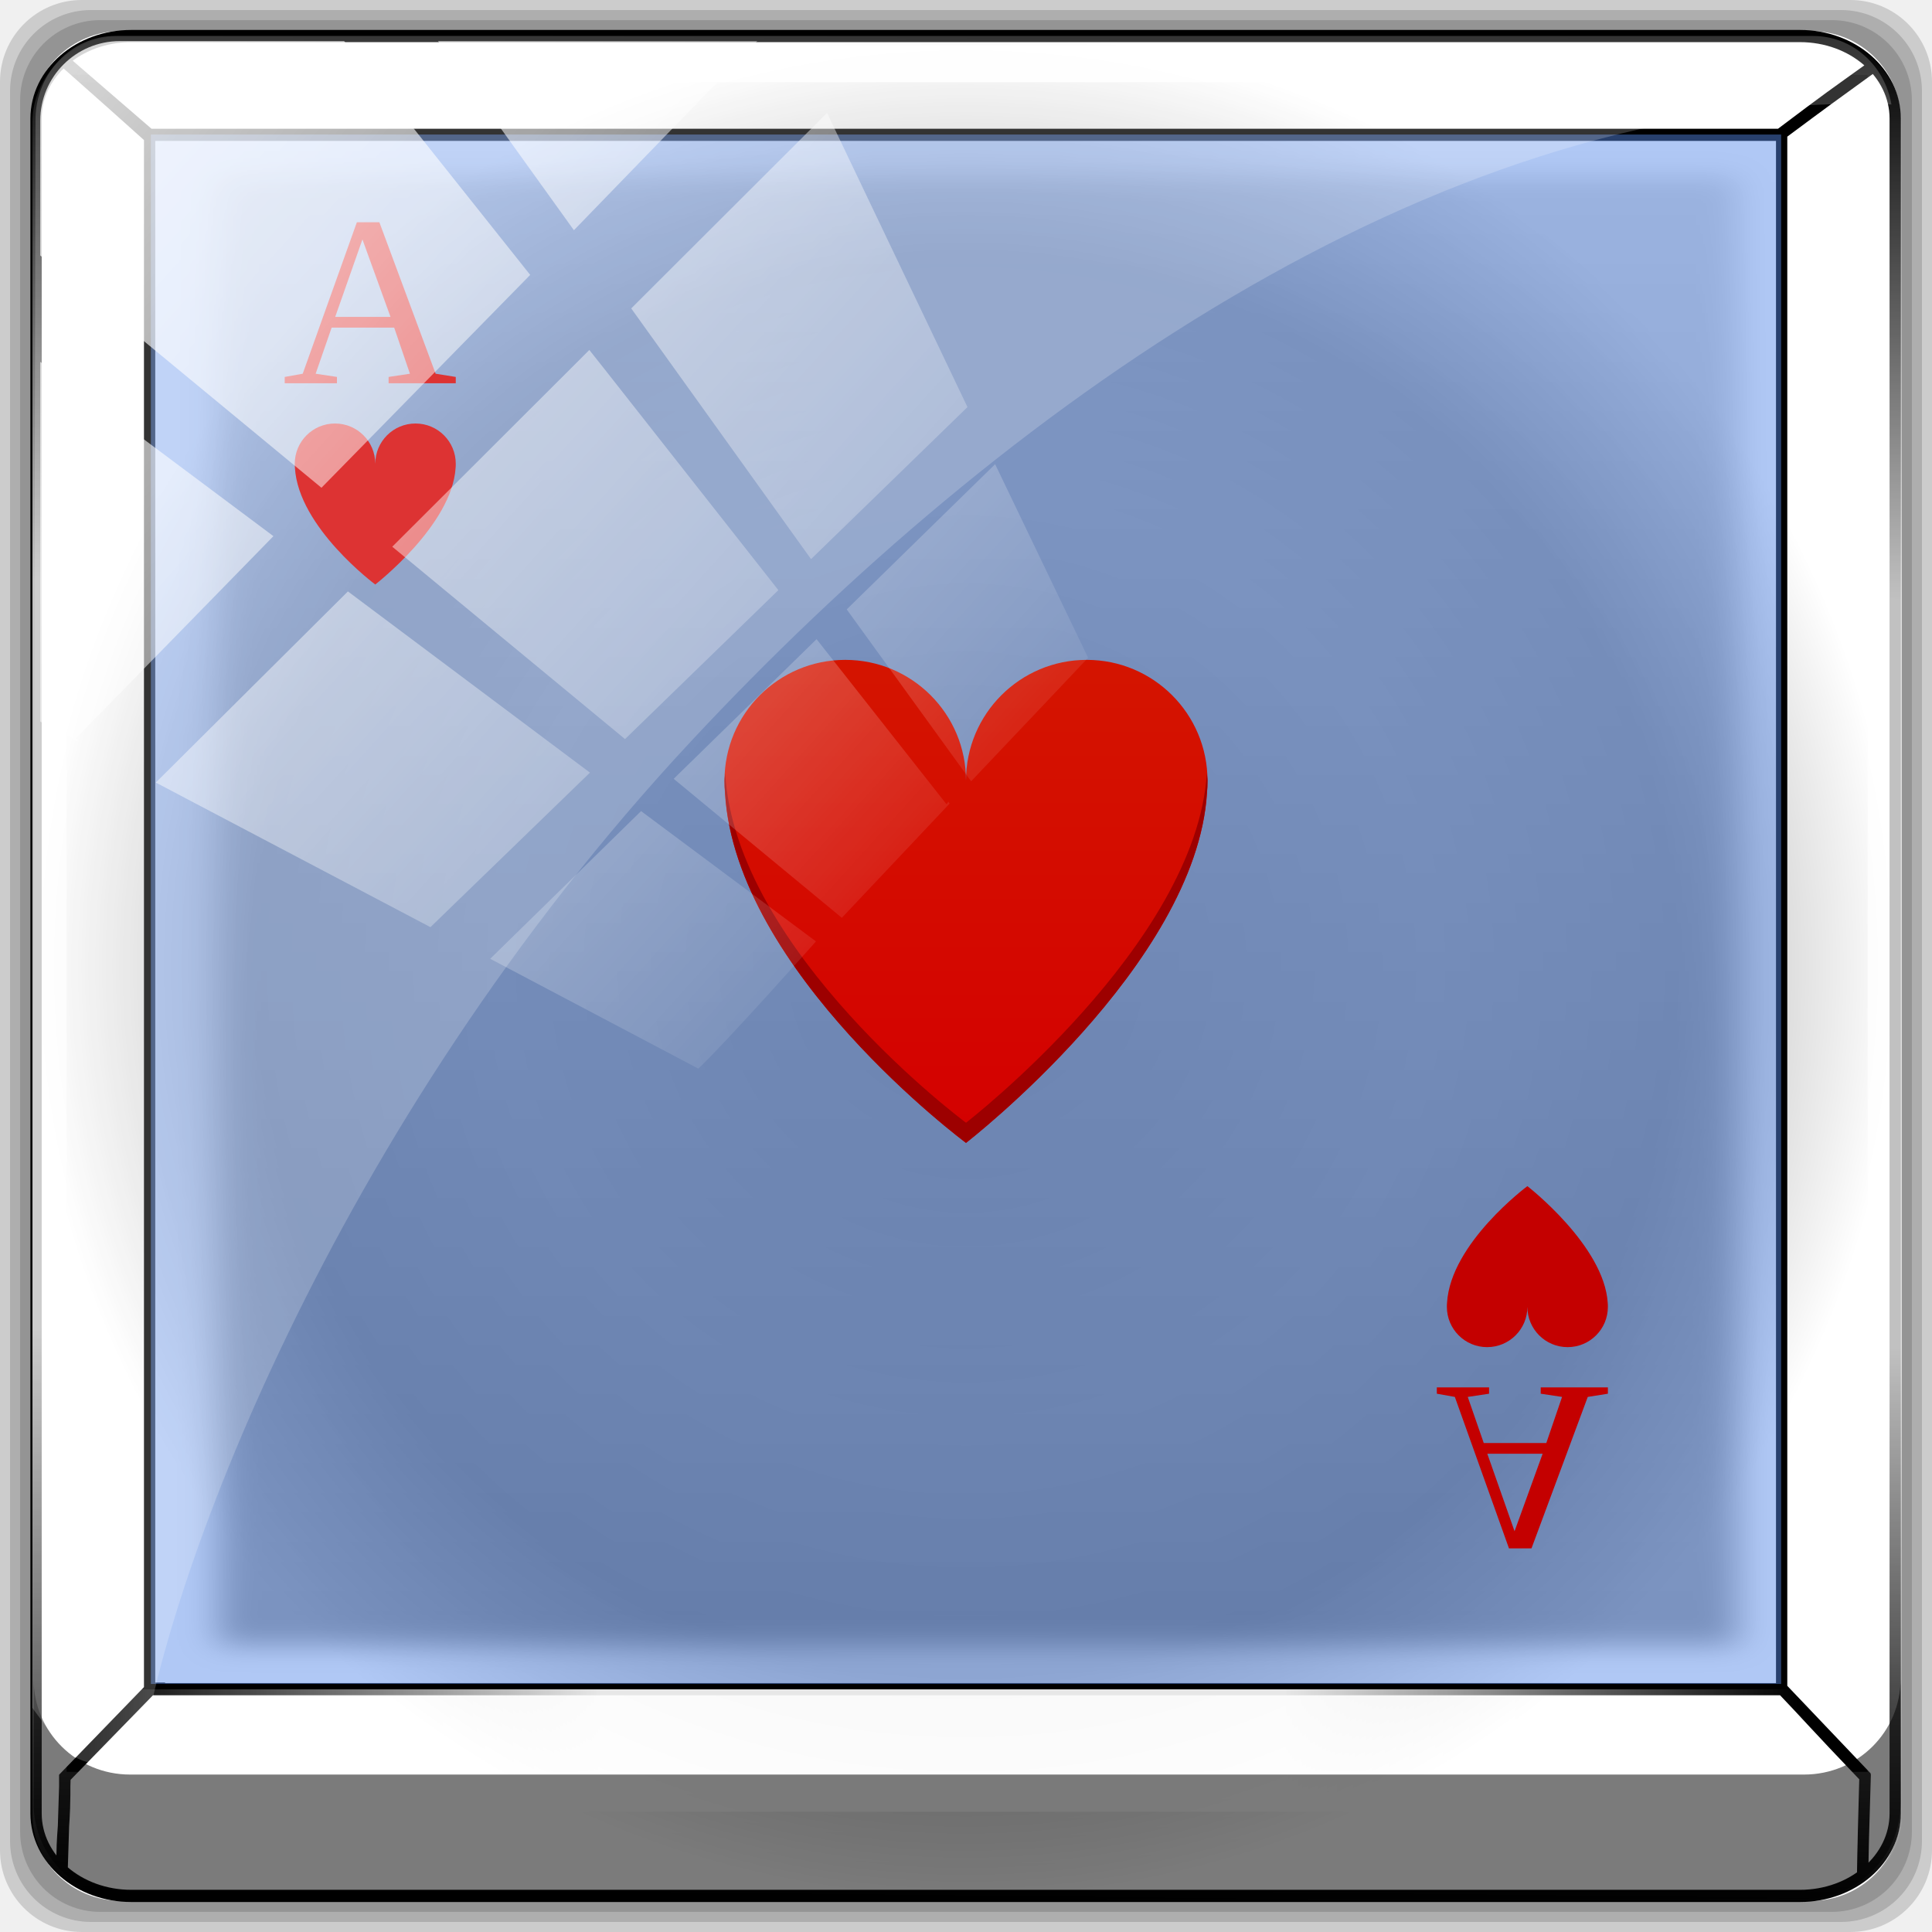
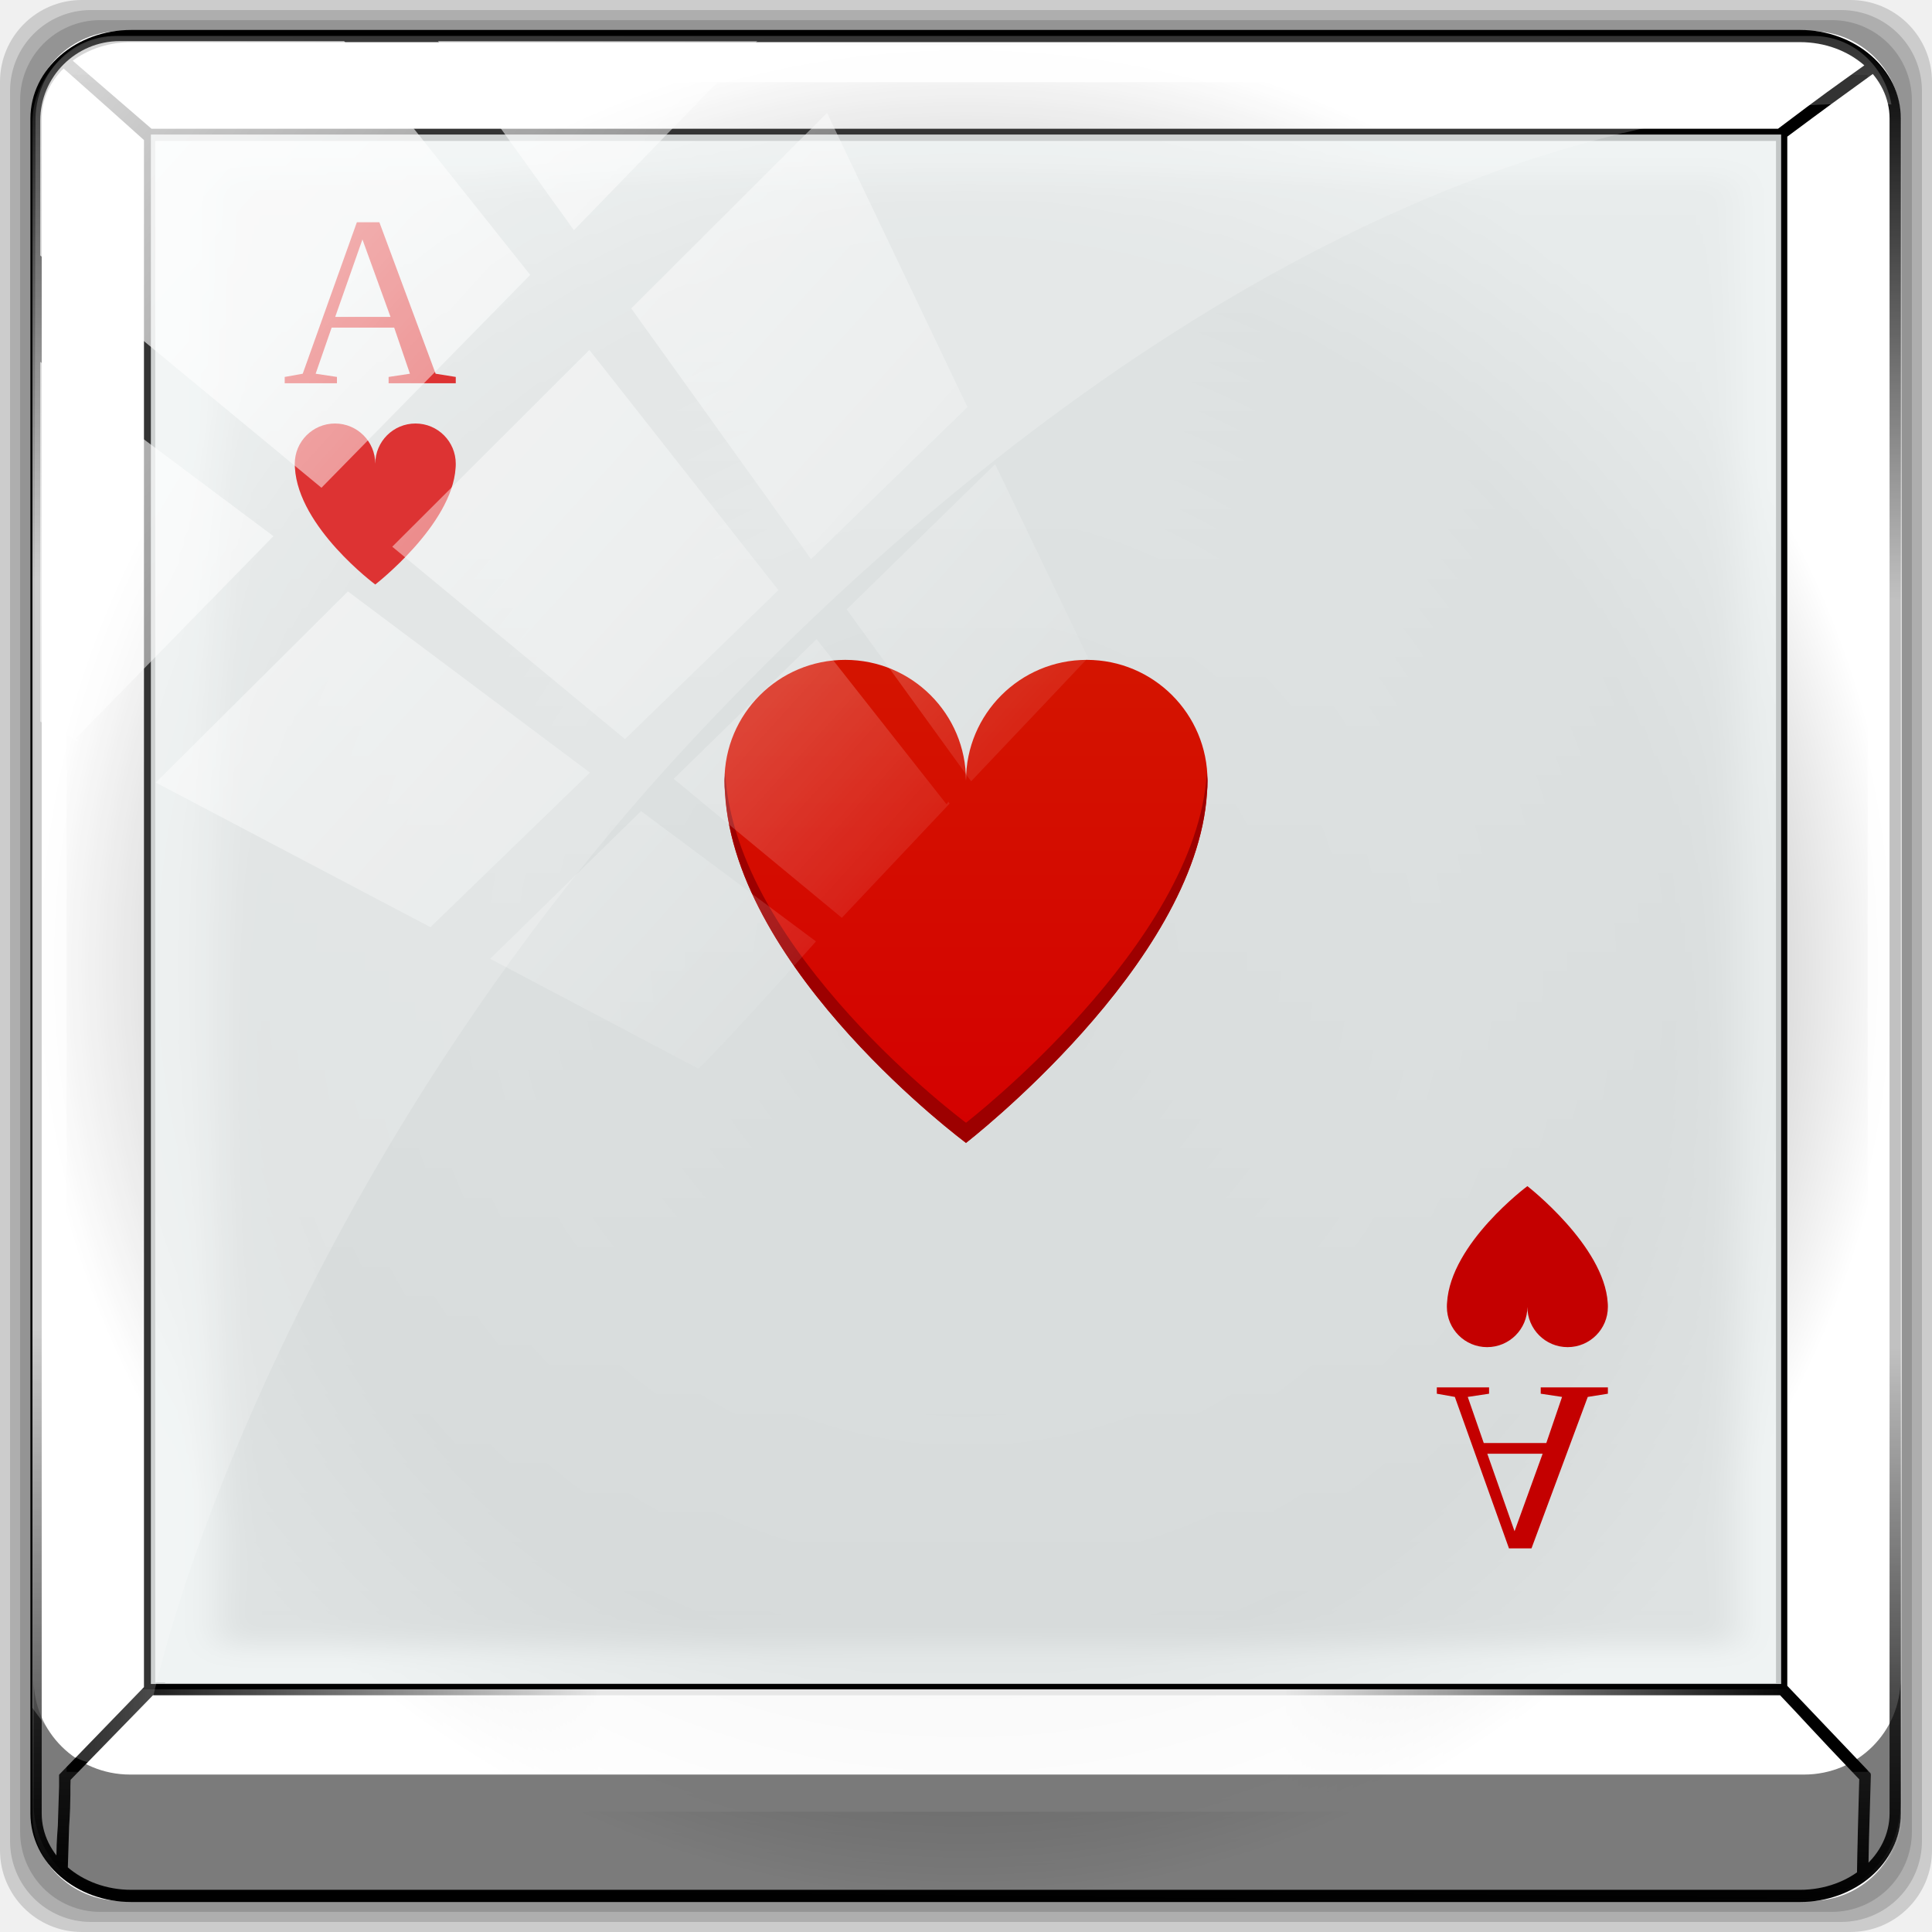
<svg xmlns="http://www.w3.org/2000/svg" xmlns:xlink="http://www.w3.org/1999/xlink" width="96" height="96" id="svg2" version="1.1">
  <defs id="defs4">
    <linearGradient xlink:href="#linearGradient4341-9-4-5-2" id="linearGradient4518" x1="46.033" y1="5.266" x2="45.093" y2="90.121" gradientUnits="userSpaceOnUse" />
    <linearGradient id="linearGradient4341-9-4-5-2">
-       <stop style="stop-color:#ffffff;stop-opacity:0;" offset="0" id="stop4343-2-5-2-4" />
-       <stop id="stop3954-0-91" offset="0.3" style="stop-color:#ffffff;stop-opacity:1;" />
-       <stop style="stop-color:#ffffff;stop-opacity:1;" offset="0.7" id="stop3956-8-3" />
-       <stop style="stop-color:#ffffff;stop-opacity:0;" offset="1" id="stop4347-6-0-8-7" />
+       <stop style="stop-color:#ffffff;stop-opacity:0" offset="0" id="stop4343-2-5-2-4" />
+       <stop id="stop3954-0-91" offset="0.3" style="stop-color:#ffffff" />
+       <stop style="stop-color:#ffffff" offset="0.7" id="stop3956-8-3" />
+       <stop style="stop-color:#ffffff;stop-opacity:0" offset="1" id="stop4347-6-0-8-7" />
    </linearGradient>
    <linearGradient xlink:href="#linearGradient4341-9-4-5-2" id="linearGradient4522" gradientUnits="userSpaceOnUse" x1="6.972" y1="49.027" x2="83.689" y2="48.399" gradientTransform="matrix(1,0,0,0.9470684,0,0.7239241)" />
    <linearGradient id="linearGradient4533">
-       <stop style="stop-color:#ffffff;stop-opacity:0;" offset="0" id="stop4535" />
-       <stop id="stop4537" offset="0.3" style="stop-color:#ffffff;stop-opacity:1;" />
-       <stop style="stop-color:#ffffff;stop-opacity:1;" offset="0.7" id="stop4539" />
-       <stop style="stop-color:#ffffff;stop-opacity:0;" offset="1" id="stop4541" />
+       <stop style="stop-color:#ffffff;stop-opacity:0" offset="0" id="stop4535" />
+       <stop id="stop4537" offset="0.3" style="stop-color:#ffffff" />
+       <stop style="stop-color:#ffffff" offset="0.7" id="stop4539" />
+       <stop style="stop-color:#ffffff;stop-opacity:0" offset="1" id="stop4541" />
    </linearGradient>
    <linearGradient gradientTransform="translate(-1.934863,-3.243504)" y2="-38.107" x2="60" y1="86.476" x1="60" gradientUnits="userSpaceOnUse" id="linearGradient3558" xlink:href="#linearGradient4090" />
    <linearGradient id="linearGradient4090">
-       <stop id="stop4092" style="stop-color:#000000;stop-opacity:1" offset="0" />
+       <stop id="stop4092" style="stop-color:#000000" offset="0" />
      <stop id="stop4094" style="stop-color:#000000;stop-opacity:0" offset="1" />
    </linearGradient>
    <filter color-interpolation-filters="sRGB" id="filter4454">
      <feGaussianBlur id="feGaussianBlur4456" stdDeviation="0.615" />
    </filter>
    <linearGradient y2="14.514" x2="50.528" y1="-28.642" x1="2.771" gradientUnits="userSpaceOnUse" id="linearGradient3343" xlink:href="#linearGradient4213-7" />
    <linearGradient id="linearGradient4213-7">
-       <stop style="stop-color:#ffffff;stop-opacity:1;" offset="0" id="stop4215-6" />
-       <stop style="stop-color:#ffffff;stop-opacity:0;" offset="1" id="stop4217-5" />
+       <stop style="stop-color:#ffffff" offset="0" id="stop4215-6" />
+       <stop style="stop-color:#ffffff;stop-opacity:0" offset="1" id="stop4217-5" />
    </linearGradient>
    <clipPath clipPathUnits="userSpaceOnUse" id="clipPath4156-4">
-       <path style="opacity:0.6;fill:#ffffff;fill-opacity:1;stroke:none" d="m 27.046,-55.695 -14.214,13.321 0.061,0 15.653,21.771 10.231,-10.546 C 38.562,-32.302 27.468,-54.819 27.046,-55.695 z M 9.647,-39.383 -5.241,-25.321 15.988,-7.806 26.372,-18.383 9.647,-39.383 z m 31.491,12.951 -9.741,9.714 8.945,12.458 7.781,-7.555 -6.984,-14.617 z m -49.84,4.379 -13.754,12.982 26.283,13.846 0.061,-0.062 -0.123,-0.062 L 13.599,-5.401 -8.702,-22.053 z m 38.015,7.401 -9.803,9.775 11.579,9.559 7.628,-7.401 -8.669,-11.009 -0.735,-0.925 z m 20.187,5.674 -7.383,7.216 6.188,8.542 5.82,-6.137 -4.626,-9.621 z m -32.195,6.322 -9.557,9.498 13.662,7.185 7.934,-7.678 -12.039,-9.004 z m 23.312,2.374 -7.107,6.938 8.363,6.907 5.361,-5.674 -0.061,-0.092 -0.092,0.123 -6.464,-8.203 z m -8.73,8.542 -7.505,7.339 10.354,5.458 c 1.397,-1.321 5.675,-6.123 5.851,-6.322 L 31.886,8.26 z" id="path4158-0" />
+       <path style="opacity:0.6;fill:#ffffff" d="m 27.046,-55.695 -14.214,13.321 0.061,0 15.653,21.771 10.231,-10.546 C 38.562,-32.302 27.468,-54.819 27.046,-55.695 z M 9.647,-39.383 -5.241,-25.321 15.988,-7.806 26.372,-18.383 9.647,-39.383 z m 31.491,12.951 -9.741,9.714 8.945,12.458 7.781,-7.555 -6.984,-14.617 z m -49.84,4.379 -13.754,12.982 26.283,13.846 0.061,-0.062 -0.123,-0.062 L 13.599,-5.401 -8.702,-22.053 z m 38.015,7.401 -9.803,9.775 11.579,9.559 7.628,-7.401 -8.669,-11.009 -0.735,-0.925 z m 20.187,5.674 -7.383,7.216 6.188,8.542 5.82,-6.137 -4.626,-9.621 z m -32.195,6.322 -9.557,9.498 13.662,7.185 7.934,-7.678 -12.039,-9.004 z m 23.312,2.374 -7.107,6.938 8.363,6.907 5.361,-5.674 -0.061,-0.092 -0.092,0.123 -6.464,-8.203 z m -8.73,8.542 -7.505,7.339 10.354,5.458 c 1.397,-1.321 5.675,-6.123 5.851,-6.322 L 31.886,8.26 z" id="path4158-0" />
    </clipPath>
    <linearGradient gradientTransform="scale(1.005865,0.994169)" gradientUnits="userSpaceOnUse" id="ButtonShadow" y2="7.017" x2="45.448" y1="92.54" x1="45.448">
-       <stop offset="0" style="stop-color:#000000;stop-opacity:1" id="stop3750" />
+       <stop offset="0" style="stop-color:#000000" id="stop3750" />
      <stop offset="1" style="stop-color:#000000;stop-opacity:0.588" id="stop3752" />
    </linearGradient>
    <filter id="filter3174" color-interpolation-filters="sRGB">
      <feGaussianBlur stdDeviation="1.71" id="feGaussianBlur3176" />
    </filter>
    <linearGradient xlink:href="#linearGradient3834" id="linearGradient4482" gradientUnits="userSpaceOnUse" gradientTransform="translate(-96.72174,-93.35332)" x1="69.087" y1="60.327" x2="69.087" y2="36.596" />
    <linearGradient id="linearGradient3834">
-       <stop offset="0" style="stop-color:#d40000;stop-opacity:1" id="stop3836" />
-       <stop offset="1" style="stop-color:#d41400;stop-opacity:1" id="stop3838" />
+       <stop offset="0" style="stop-color:#d40000" id="stop3836" />
+       <stop offset="1" style="stop-color:#d41400" id="stop3838" />
    </linearGradient>
    <linearGradient xlink:href="#linearGradient4341-9-4-5-2-0" id="linearGradient4518-4" x1="46.033" y1="5.266" x2="45.093" y2="90.121" gradientUnits="userSpaceOnUse" />
    <linearGradient id="linearGradient4341-9-4-5-2-0">
-       <stop style="stop-color:#ffffff;stop-opacity:0;" offset="0" id="stop4343-2-5-2-4-9" />
-       <stop id="stop3954-0-91-7" offset="0.3" style="stop-color:#ffffff;stop-opacity:1;" />
-       <stop style="stop-color:#ffffff;stop-opacity:1;" offset="0.7" id="stop3956-8-3-1" />
-       <stop style="stop-color:#ffffff;stop-opacity:0;" offset="1" id="stop4347-6-0-8-7-1" />
+       <stop style="stop-color:#ffffff;stop-opacity:0" offset="0" id="stop4343-2-5-2-4-9" />
+       <stop id="stop3954-0-91-7" offset="0.3" style="stop-color:#ffffff" />
+       <stop style="stop-color:#ffffff" offset="0.7" id="stop3956-8-3-1" />
+       <stop style="stop-color:#ffffff;stop-opacity:0" offset="1" id="stop4347-6-0-8-7-1" />
    </linearGradient>
    <linearGradient xlink:href="#linearGradient4341-9-4-5-2-0" id="linearGradient4522-3" gradientUnits="userSpaceOnUse" x1="6.972" y1="49.027" x2="83.689" y2="48.399" gradientTransform="matrix(1,0,0,0.9470684,0,0.7239241)" />
    <linearGradient id="linearGradient4676">
-       <stop style="stop-color:#ffffff;stop-opacity:0;" offset="0" id="stop4678" />
-       <stop id="stop4680" offset="0.3" style="stop-color:#ffffff;stop-opacity:1;" />
-       <stop style="stop-color:#ffffff;stop-opacity:1;" offset="0.7" id="stop4682" />
-       <stop style="stop-color:#ffffff;stop-opacity:0;" offset="1" id="stop4684" />
+       <stop style="stop-color:#ffffff;stop-opacity:0" offset="0" id="stop4678" />
+       <stop id="stop4680" offset="0.3" style="stop-color:#ffffff" />
+       <stop style="stop-color:#ffffff" offset="0.7" id="stop4682" />
+       <stop style="stop-color:#ffffff;stop-opacity:0" offset="1" id="stop4684" />
    </linearGradient>
    <linearGradient gradientTransform="translate(-1.934863,-3.243504)" y2="-38.107" x2="60" y1="86.476" x1="60" gradientUnits="userSpaceOnUse" id="linearGradient3558-2" xlink:href="#linearGradient4090-3" />
    <linearGradient id="linearGradient4090-3">
-       <stop id="stop4092-4" style="stop-color:#000000;stop-opacity:1" offset="0" />
+       <stop id="stop4092-4" style="stop-color:#000000" offset="0" />
      <stop id="stop4094-9" style="stop-color:#000000;stop-opacity:0" offset="1" />
    </linearGradient>
    <filter color-interpolation-filters="sRGB" id="filter4454-1">
      <feGaussianBlur id="feGaussianBlur4456-2" stdDeviation="0.615" />
    </filter>
    <radialGradient xlink:href="#linearGradient4133" id="radialGradient4484" cx="48" cy="48" fx="48" fy="48" r="46.433" gradientTransform="matrix(1,0,0,1.000398,3.255899,1.236054)" gradientUnits="userSpaceOnUse" />
    <linearGradient id="linearGradient4133">
-       <stop id="stop4135" style="stop-color:#818181;stop-opacity:1" offset="0" />
-       <stop id="stop4137-3" style="stop-color:#bebebe;stop-opacity:1" offset="0.137" />
-       <stop id="stop4139-4" style="stop-color:#c8c8c8;stop-opacity:1" offset="0.5" />
-       <stop id="stop4141" style="stop-color:#bebebe;stop-opacity:1" offset="0.761" />
-       <stop id="stop4143" style="stop-color:#ffffff;stop-opacity:1" offset="1" />
+       <stop id="stop4135" style="stop-color:#818181" offset="0" />
+       <stop id="stop4137-3" style="stop-color:#bebebe" offset="0.137" />
+       <stop id="stop4139-4" style="stop-color:#c8c8c8" offset="0.5" />
+       <stop id="stop4141" style="stop-color:#bebebe" offset="0.761" />
+       <stop id="stop4143" style="stop-color:#ffffff" offset="1" />
    </linearGradient>
    <radialGradient xlink:href="#linearGradient4133" id="radialGradient4930" gradientUnits="userSpaceOnUse" gradientTransform="matrix(1,0,0,1.000398,3.255899,1.236054)" cx="48" cy="48" fx="48" fy="48" r="46.433" />
    <linearGradient xlink:href="#linearGradient4341-9-4-5-2-0" id="linearGradient4932" gradientUnits="userSpaceOnUse" x1="46.033" y1="5.266" x2="45.093" y2="90.121" />
    <linearGradient xlink:href="#linearGradient4341-9-4-5-2-0" id="linearGradient4934" gradientUnits="userSpaceOnUse" gradientTransform="matrix(1,0,0,0.9470684,0,0.7239241)" x1="6.972" y1="49.027" x2="83.689" y2="48.399" />
    <linearGradient xlink:href="#linearGradient4090-3" id="linearGradient4936" gradientUnits="userSpaceOnUse" gradientTransform="translate(-1.934863,-3.243504)" x1="60" y1="86.476" x2="60" y2="-38.107" />
    <linearGradient xlink:href="#ButtonShadow" id="linearGradient4938" gradientUnits="userSpaceOnUse" gradientTransform="scale(1.005865,0.994169)" x1="45.448" y1="92.54" x2="45.448" y2="7.017" />
    <linearGradient xlink:href="#linearGradient3834" id="linearGradient4940" gradientUnits="userSpaceOnUse" gradientTransform="translate(-96.72174,-93.35332)" x1="69.087" y1="60.327" x2="69.087" y2="36.596" />
    <linearGradient xlink:href="#linearGradient4213-7" id="linearGradient4942" gradientUnits="userSpaceOnUse" x1="2.771" y1="-28.642" x2="50.528" y2="14.514" />
  </defs>
  <g id="layer1" transform="translate(0,32)">
    <g id="g4892" transform="translate(-3.255899,-33.25515)">
-       <rect style="opacity:0.15;fill:#000000;fill-opacity:1;stroke:none" id="rect4266" width="96" height="96" x="3.256" y="1.255" rx="4.063" ry="4.063" />
-       <rect ry="4.021" rx="4.021" y="1.755" x="3.756" height="95" width="95" id="rect4240" style="opacity:0.15;fill:#000000;fill-opacity:1;stroke:none" />
-       <rect style="opacity:0.15;fill:#000000;fill-opacity:1;stroke:none" id="rect4264" width="94" height="94" x="4.256" y="2.255" rx="3.979" ry="3.979" />
-       <rect ry="4.381" rx="4.431" y="2.803" x="4.823" height="92.903" width="92.867" id="rect4476" style="fill:url(#radialGradient4930);fill-opacity:1;stroke:none;display:inline" />
+       <rect style="opacity:0.15;fill:#000000" id="rect4266" width="96" height="96" x="3.256" y="1.255" rx="4.063" ry="4.063" />
+       <rect ry="4.021" rx="4.021" y="1.755" x="3.756" height="95" width="95" id="rect4240" style="opacity:0.15;fill:#000000" />
+       <rect style="opacity:0.15;fill:#000000" id="rect4264" width="94" height="94" x="4.256" y="2.255" rx="3.979" ry="3.979" />
+       <rect ry="4.381" rx="4.431" y="2.803" x="4.823" height="92.903" width="92.867" id="rect4476" style="fill:url(#radialGradient4930)" />
      <g transform="translate(3.255899,1.255152)" id="g4499">
-         <g style="display:inline" transform="matrix(1.107867,0,0,1.095268,-3.711007,-4.373354)" id="g3540">
+         <g transform="matrix(1.107867,0,0,1.095268,-3.711007,-4.373354)" id="g3540">
          <g transform="matrix(1.005236,0,0,1.005243,-0.09130939,-0.4728539)" id="g4426">
            <g transform="matrix(1.000005,0,0,0.9979124,-18.81195,8.908159)" id="g4403">
              <g id="g3430" transform="matrix(-0.9351377,0,0,0.5074122,164.9173,-44.86878)">
                <g id="g3446" transform="matrix(-0.6357251,0.0421819,-0.02490483,-1.051556,92.67198,115.5335)" />
              </g>
              <g transform="matrix(0.5521478,0,0,0.603915,38.00101,36.33764)" id="g4362" />
              <g transform="matrix(1.002088,0,0,0.5074122,-77.16696,-44.96624)" id="g4370">
                <g transform="matrix(-0.6357251,0.0421819,-0.02490483,-1.051556,92.67198,115.5335)" id="g4372" />
              </g>
              <g id="g4395" transform="matrix(-0.5498589,0,0,0.6014053,73.74859,27.6486)">
-                 <path d="m 81.416,73.572 7.016,6.674 c -0.042,3.968 0.268,3.842 0.21,6.856 l -0.233,-6.886 -6.851,-6.554 c 0.063,0.024 -0.141,-0.09 -0.141,-0.09 z m 0.129,-116.847 -132.429,0 0,116.887 132.429,0 z m -0.007,0.182 c -0.066,-0.193 0.134,0.166 -0.13,-0.065 l 6.967,-5.577 c -3.857,3.163 -3.79,3.115 -6.836,5.642 z M -57.452,87.684 c -0.049,-2.679 -0.075,-3.505 -0.194,-7.549 l 6.717,-6.539 c -2.139,2.072 -2.545,2.57 -6.731,6.617 0.147,4.795 0.163,4.762 0.208,7.471 z m 6.627,-131.023 c -3.899,-2.687 -3.781,-2.596 -7.539,-5.12 3.566,2.367 3.495,2.295 7.539,5.12 z m 133.851,-7.365 -135.392,0 c -4.284,0 -7.733,2.769 -7.733,6.207 l 0,127.447 c 0,3.439 3.449,6.207 7.733,6.207 l 135.392,0 c 4.284,0 7.733,-2.769 7.733,-6.207 l 0,-127.447 c 0,-3.439 -3.449,-6.207 -7.733,-6.207 z" style="font-size:medium;font-style:normal;font-variant:normal;font-weight:normal;font-stretch:normal;text-indent:0;text-align:start;text-decoration:none;line-height:normal;letter-spacing:normal;word-spacing:normal;text-transform:none;direction:ltr;block-progression:tb;writing-mode:lr-tb;text-anchor:start;baseline-shift:baseline;color:#000000;fill:none;stroke:#000000;stroke-width:0.916;stroke-miterlimit:4;stroke-opacity:1;stroke-dasharray:none;marker:none;visibility:visible;display:inline;overflow:visible;enable-background:accumulate;font-family:Sans;-inkscape-font-specification:Sans" id="path4397" />
+                 <path d="m 81.416,73.572 7.016,6.674 c -0.042,3.968 0.268,3.842 0.21,6.856 l -0.233,-6.886 -6.851,-6.554 c 0.063,0.024 -0.141,-0.09 -0.141,-0.09 z m 0.129,-116.847 -132.429,0 0,116.887 132.429,0 z m -0.007,0.182 c -0.066,-0.193 0.134,0.166 -0.13,-0.065 l 6.967,-5.577 c -3.857,3.163 -3.79,3.115 -6.836,5.642 z M -57.452,87.684 c -0.049,-2.679 -0.075,-3.505 -0.194,-7.549 l 6.717,-6.539 c -2.139,2.072 -2.545,2.57 -6.731,6.617 0.147,4.795 0.163,4.762 0.208,7.471 z m 6.627,-131.023 c -3.899,-2.687 -3.781,-2.596 -7.539,-5.12 3.566,2.367 3.495,2.295 7.539,5.12 z m 133.851,-7.365 -135.392,0 c -4.284,0 -7.733,2.769 -7.733,6.207 l 0,127.447 c 0,3.439 3.449,6.207 7.733,6.207 l 135.392,0 c 4.284,0 7.733,-2.769 7.733,-6.207 l 0,-127.447 c 0,-3.439 -3.449,-6.207 -7.733,-6.207 z" style="color:#000000;fill:none;stroke:#000000;stroke-width:0.916;-inkscape-font-specification:Sans" id="path4397" />
              </g>
            </g>
          </g>
-           <path id="rect4474" d="m 8.858,5.617 c -2.242,0 -4.055,1.763 -4.055,3.927 l 0,76.769 c 0,2.164 1.813,3.927 4.055,3.927 l 75.736,0 c 2.242,0 4.055,-1.763 4.055,-3.927 l 0,-76.769 c 0,-2.164 -1.813,-3.927 -4.055,-3.927 l -75.736,0 z m -2.521,1.77 80.778,0 0,76.99 -80.778,0 0,-76.99 z" style="opacity:0.756;fill:url(#linearGradient4932);fill-opacity:1;stroke:none" />
-           <path style="opacity:0.904;fill:url(#linearGradient4934);fill-opacity:1;stroke:none" d="m 8.858,6.044 c -2.242,0 -4.055,1.67 -4.055,3.719 l 0,72.706 c 0,2.049 1.813,3.719 4.055,3.719 l 75.736,0 c 2.242,0 4.055,-1.67 4.055,-3.719 l 0,-72.706 c 0,-2.049 -1.813,-3.719 -4.055,-3.719 l -75.736,0 z m -2.521,1.676 80.778,0 0,72.915 -80.778,0 0,-72.915 z" id="path4520" />
-           <path id="rect4466" d="m 4.857,80.163 0,5.641 c 0,2.402 1.925,4.337 4.329,4.337 l 75.078,0 c 2.404,0 4.329,-1.935 4.329,-4.337 l 0,-5.641 c 0,2.402 -1.925,4.337 -4.329,4.337 l -75.078,0 c -2.404,0 -4.329,-1.935 -4.329,-4.337 z" style="fill:#000000;fill-opacity:0.519;stroke:none" />
+           <path id="rect4474" d="m 8.858,5.617 c -2.242,0 -4.055,1.763 -4.055,3.927 l 0,76.769 c 0,2.164 1.813,3.927 4.055,3.927 l 75.736,0 c 2.242,0 4.055,-1.763 4.055,-3.927 l 0,-76.769 c 0,-2.164 -1.813,-3.927 -4.055,-3.927 l -75.736,0 z m -2.521,1.77 80.778,0 0,76.99 -80.778,0 0,-76.99 z" style="opacity:0.756;fill:url(#linearGradient4932)" />
+           <path style="opacity:0.904;fill:url(#linearGradient4934)" d="m 8.858,6.044 c -2.242,0 -4.055,1.67 -4.055,3.719 l 0,72.706 c 0,2.049 1.813,3.719 4.055,3.719 l 75.736,0 c 2.242,0 4.055,-1.67 4.055,-3.719 l 0,-72.706 c 0,-2.049 -1.813,-3.719 -4.055,-3.719 l -75.736,0 z m -2.521,1.676 80.778,0 0,72.915 -80.778,0 0,-72.915 z" id="path4520" />
+           <path id="rect4466" d="m 4.857,80.163 0,5.641 c 0,2.402 1.925,4.337 4.329,4.337 l 75.078,0 c 2.404,0 4.329,-1.935 4.329,-4.337 l 0,-5.641 c 0,2.402 -1.925,4.337 -4.329,4.337 l -75.078,0 c -2.404,0 -4.329,-1.935 -4.329,-4.337 z" style="fill:#000000;fill-opacity:0.519" />
        </g>
-         <rect width="50" height="73" rx="0" ry="0" x="33.065" y="8.756" id="rect4442" style="opacity:0.4;fill:url(#linearGradient4936);fill-opacity:1;fill-rule:evenodd;stroke:none;display:inline;filter:url(#filter4454-1)" transform="matrix(1.51017,0,0,1,-39.11469,0)" />
-         <rect style="opacity:0.465;fill:#5589ea;fill-opacity:1;stroke:none" id="rect4311" width="81.007" height="76.991" x="7.497" y="6.685" />
+         <rect width="50" height="73" rx="0" ry="0" x="33.065" y="8.756" id="rect4442" style="opacity:0.4;fill:url(#linearGradient4936);fill-rule:evenodd;filter:url(#filter4454-1)" transform="matrix(1.51017,0,0,1,-39.11469,0)" />
+         <rect style="opacity:0.822;fill:#ecf0f1" id="rect4311" width="81.007" height="76.991" x="7.497" y="6.685" />
      </g>
      <g transform="translate(-4.29286,-25.12942)" id="g4417">
        <g id="layer2-0" style="display:none">
-           <rect width="86" height="85" rx="6" ry="6" x="5" y="7" id="rect3745" style="opacity:0.9;fill:url(#linearGradient4938);fill-opacity:1;fill-rule:nonzero;stroke:none;filter:url(#filter3174)" />
+           <rect width="86" height="85" rx="6" ry="6" x="5" y="7" id="rect3745" style="opacity:0.9;fill:url(#linearGradient4938);filter:url(#filter3174)" />
        </g>
        <g transform="translate(86.61648,114.5262)" id="layer1-3">
          <g id="g4468">
-             <g style="font-size:12px;font-style:normal;font-variant:normal;font-weight:normal;font-stretch:normal;text-align:start;line-height:125%;writing-mode:lr-tb;text-anchor:start;fill:#d40000;fill-opacity:1;stroke:none;font-family:Liberation Serif;-inkscape-font-specification:Liberation Serif" id="text3814" transform="matrix(1.004617,0,0,1.009862,-107.9143,-87.78013)">
+             <g style="font-size:12px;fill:#d40000;font-family:Liberation Serif;-inkscape-font-specification:Liberation Serif" id="text3814" transform="matrix(1.004617,0,0,1.009862,-107.9143,-87.78013)">
              <path id="path3819" d="m 45.38,18.189 0,0.311 -2.584,0 0,-0.311 0.891,-0.158 2.678,-7.453 1.113,0 2.783,7.453 0.996,0.158 0,0.311 -3.322,0 0,-0.311 1.055,-0.158 -0.779,-2.268 -3.094,0 -0.791,2.268 1.055,0.158 m 1.26,-6.768 -1.348,3.814 2.736,0 -1.389,-3.814" />
            </g>
-             <path style="color:#000000;fill:#d40000;fill-opacity:1;fill-rule:nonzero;stroke:none;stroke-width:1.5;marker:none;visibility:visible;display:inline;overflow:visible;enable-background:accumulate" id="path3821" d="m -62.421,-67.098 c -1.105,0 -2,0.895 -2,2 0,0.069 0.001,0.136 0.008,0.203 0.173,2.963 3.992,5.797 3.992,5.797 0,0 3.815,-2.953 3.992,-5.797 0.007,-0.067 0.008,-0.134 0.008,-0.203 0,-1.105 -0.895,-2 -2,-2 -1.105,0 -2,0.895 -2,2 0,-1.105 -0.895,-2 -2,-2 z" />
+             <path style="color:#000000;fill:#d40000;stroke-width:1.5" id="path3821" d="m -62.421,-67.098 c -1.105,0 -2,0.895 -2,2 0,0.069 0.001,0.136 0.008,0.203 0.173,2.963 3.992,5.797 3.992,5.797 0,0 3.815,-2.953 3.992,-5.797 0.007,-0.067 0.008,-0.134 0.008,-0.203 0,-1.105 -0.895,-2 -2,-2 -1.105,0 -2,0.895 -2,2 0,-1.105 -0.895,-2 -2,-2 z" />
            <g transform="translate(2.654015,2)" id="g4478">
-               <path d="m -39.722,-57.353 c -3.314,0 -6,2.686 -6,6 0,0.207 0.003,0.408 0.023,0.609 0.518,8.888 11.977,17.391 11.977,17.391 0,0 11.445,-8.858 11.977,-17.391 0.02,-0.202 0.023,-0.402 0.023,-0.609 0,-3.314 -2.686,-6 -6,-6 -3.314,0 -6,2.686 -6,6 0,-3.314 -2.686,-6 -6,-6 z" id="path3805" style="color:#000000;fill:url(#linearGradient4940);fill-opacity:1;fill-rule:nonzero;stroke:none;stroke-width:1.5;marker:none;visibility:visible;display:inline;overflow:visible;enable-background:accumulate" />
-               <path d="m -45.69,-51.728 c -0.007,0.123 -0.031,0.251 -0.031,0.375 0,0.207 0.011,0.423 0.031,0.625 0.518,8.888 11.969,17.375 11.969,17.375 0,0 11.437,-8.842 11.969,-17.375 0.02,-0.202 0.031,-0.418 0.031,-0.625 0,-0.124 -0.024,-0.252 -0.031,-0.375 -0.532,8.533 -11.969,17.375 -11.969,17.375 0,0 -11.451,-8.487 -11.969,-17.375 z" id="path3858" style="color:#000000;fill:#9d0000;fill-opacity:1;fill-rule:nonzero;stroke:none;stroke-width:1.5;marker:none;visibility:visible;display:inline;overflow:visible;enable-background:accumulate" />
+               <path d="m -39.722,-57.353 c -3.314,0 -6,2.686 -6,6 0,0.207 0.003,0.408 0.023,0.609 0.518,8.888 11.977,17.391 11.977,17.391 0,0 11.445,-8.858 11.977,-17.391 0.02,-0.202 0.023,-0.402 0.023,-0.609 0,-3.314 -2.686,-6 -6,-6 -3.314,0 -6,2.686 -6,6 0,-3.314 -2.686,-6 -6,-6 z" id="path3805" style="color:#000000;fill:url(#linearGradient4940);stroke-width:1.5" />
+               <path d="m -45.69,-51.728 c -0.007,0.123 -0.031,0.251 -0.031,0.375 0,0.207 0.011,0.423 0.031,0.625 0.518,8.888 11.969,17.375 11.969,17.375 0,0 11.437,-8.842 11.969,-17.375 0.02,-0.202 0.031,-0.418 0.031,-0.625 0,-0.124 -0.024,-0.252 -0.031,-0.375 -0.532,8.533 -11.969,17.375 -11.969,17.375 0,0 -11.451,-8.487 -11.969,-17.375 z" id="path3858" style="color:#000000;fill:#9d0000;stroke-width:1.5" />
            </g>
-             <g style="font-size:12px;font-style:normal;font-variant:normal;font-weight:normal;font-stretch:normal;text-align:start;line-height:125%;writing-mode:lr-tb;text-anchor:start;fill:#c40000;fill-opacity:1;stroke:none;font-family:Liberation Serif;-inkscape-font-specification:Liberation Serif" id="g3823" transform="matrix(1.004617,0,0,-1.009862,-50.66621,-0.5204985)">
-               <path style="fill:#c40000;fill-opacity:1" id="path3825" d="m 45.38,18.189 0,0.311 -2.584,0 0,-0.311 0.891,-0.158 2.678,-7.453 1.113,0 2.783,7.453 0.996,0.158 0,0.311 -3.322,0 0,-0.311 1.055,-0.158 -0.779,-2.268 -3.094,0 -0.791,2.268 1.055,0.158 m 1.26,-6.768 -1.348,3.814 2.736,0 -1.389,-3.814" />
+             <g style="font-size:12px;fill:#c40000;font-family:Liberation Serif;-inkscape-font-specification:Liberation Serif" id="g3823" transform="matrix(1.004617,0,0,-1.009862,-50.66621,-0.5204985)">
+               <path id="path3825" d="m 45.38,18.189 0,0.311 -2.584,0 0,-0.311 0.891,-0.158 2.678,-7.453 1.113,0 2.783,7.453 0.996,0.158 0,0.311 -3.322,0 0,-0.311 1.055,-0.158 -0.779,-2.268 -3.094,0 -0.791,2.268 1.055,0.158 m 1.26,-6.768 -1.348,3.814 2.736,0 -1.389,-3.814" />
            </g>
-             <path style="color:#000000;fill:#c40000;fill-opacity:1;fill-rule:nonzero;stroke:none;stroke-width:1.5;marker:none;visibility:visible;display:inline;overflow:visible;enable-background:accumulate" id="path3827" d="m -5.173,-21.203 c -1.105,0 -2,-0.895 -2,-2 0,-0.069 10e-4,-0.136 0.008,-0.203 0.173,-2.963 3.992,-5.797 3.992,-5.797 0,0 3.815,2.953 3.992,5.797 0.007,0.067 0.008,0.134 0.008,0.203 0,1.105 -0.895,2 -2,2 -1.105,0 -2,-0.895 -2,-2 0,1.105 -0.895,2 -2,2 z" />
+             <path style="color:#000000;fill:#c40000;stroke-width:1.5" id="path3827" d="m -5.173,-21.203 c -1.105,0 -2,-0.895 -2,-2 0,-0.069 10e-4,-0.136 0.008,-0.203 0.173,-2.963 3.992,-5.797 3.992,-5.797 0,0 3.815,2.953 3.992,5.797 0.007,0.067 0.008,0.134 0.008,0.203 0,1.105 -0.895,2 -2,2 -1.105,0 -2,-0.895 -2,-2 0,1.105 -0.895,2 -2,2 z" />
          </g>
        </g>
      </g>
-       <rect clip-path="url(#clipPath4156-4)" ry="3.957" rx="3.957" y="-30" x="2" height="92" width="92" id="rect4146" style="opacity:0.8;fill:url(#linearGradient4942);fill-opacity:1;stroke:none" transform="matrix(0.9989111,0,0,1,3.258077,33.29788)" />
-       <path id="rect4190" d="m 9.002,3.042 c -2.2,0 -3.978,1.86 -3.982,4.156 L 4.856,86.111 c 2.112,2.844 1.838,2.719 5.354,3.022 C 11.262,80.269 19.684,57.3 37.587,38.094 53.057,21.498 74.363,6.413 95.641,6.413 c 0.539,0 1.063,0.022 1.599,0.033 -0.334,-1.938 -1.932,-3.403 -3.888,-3.403 z" style="opacity:0.2;fill:#ffffff;fill-opacity:1;stroke:none" />
+       <rect clip-path="url(#clipPath4156-4)" ry="3.957" rx="3.957" y="-30" x="2" height="92" width="92" id="rect4146" style="opacity:0.8;fill:url(#linearGradient4942)" transform="matrix(0.9989111,0,0,1,3.258077,33.29788)" />
+       <path id="rect4190" d="m 9.002,3.042 c -2.2,0 -3.978,1.86 -3.982,4.156 L 4.856,86.111 c 2.112,2.844 1.838,2.719 5.354,3.022 C 11.262,80.269 19.684,57.3 37.587,38.094 53.057,21.498 74.363,6.413 95.641,6.413 c 0.539,0 1.063,0.022 1.599,0.033 -0.334,-1.938 -1.932,-3.403 -3.888,-3.403 z" style="opacity:0.2;fill:#ffffff" />
    </g>
  </g>
</svg>
